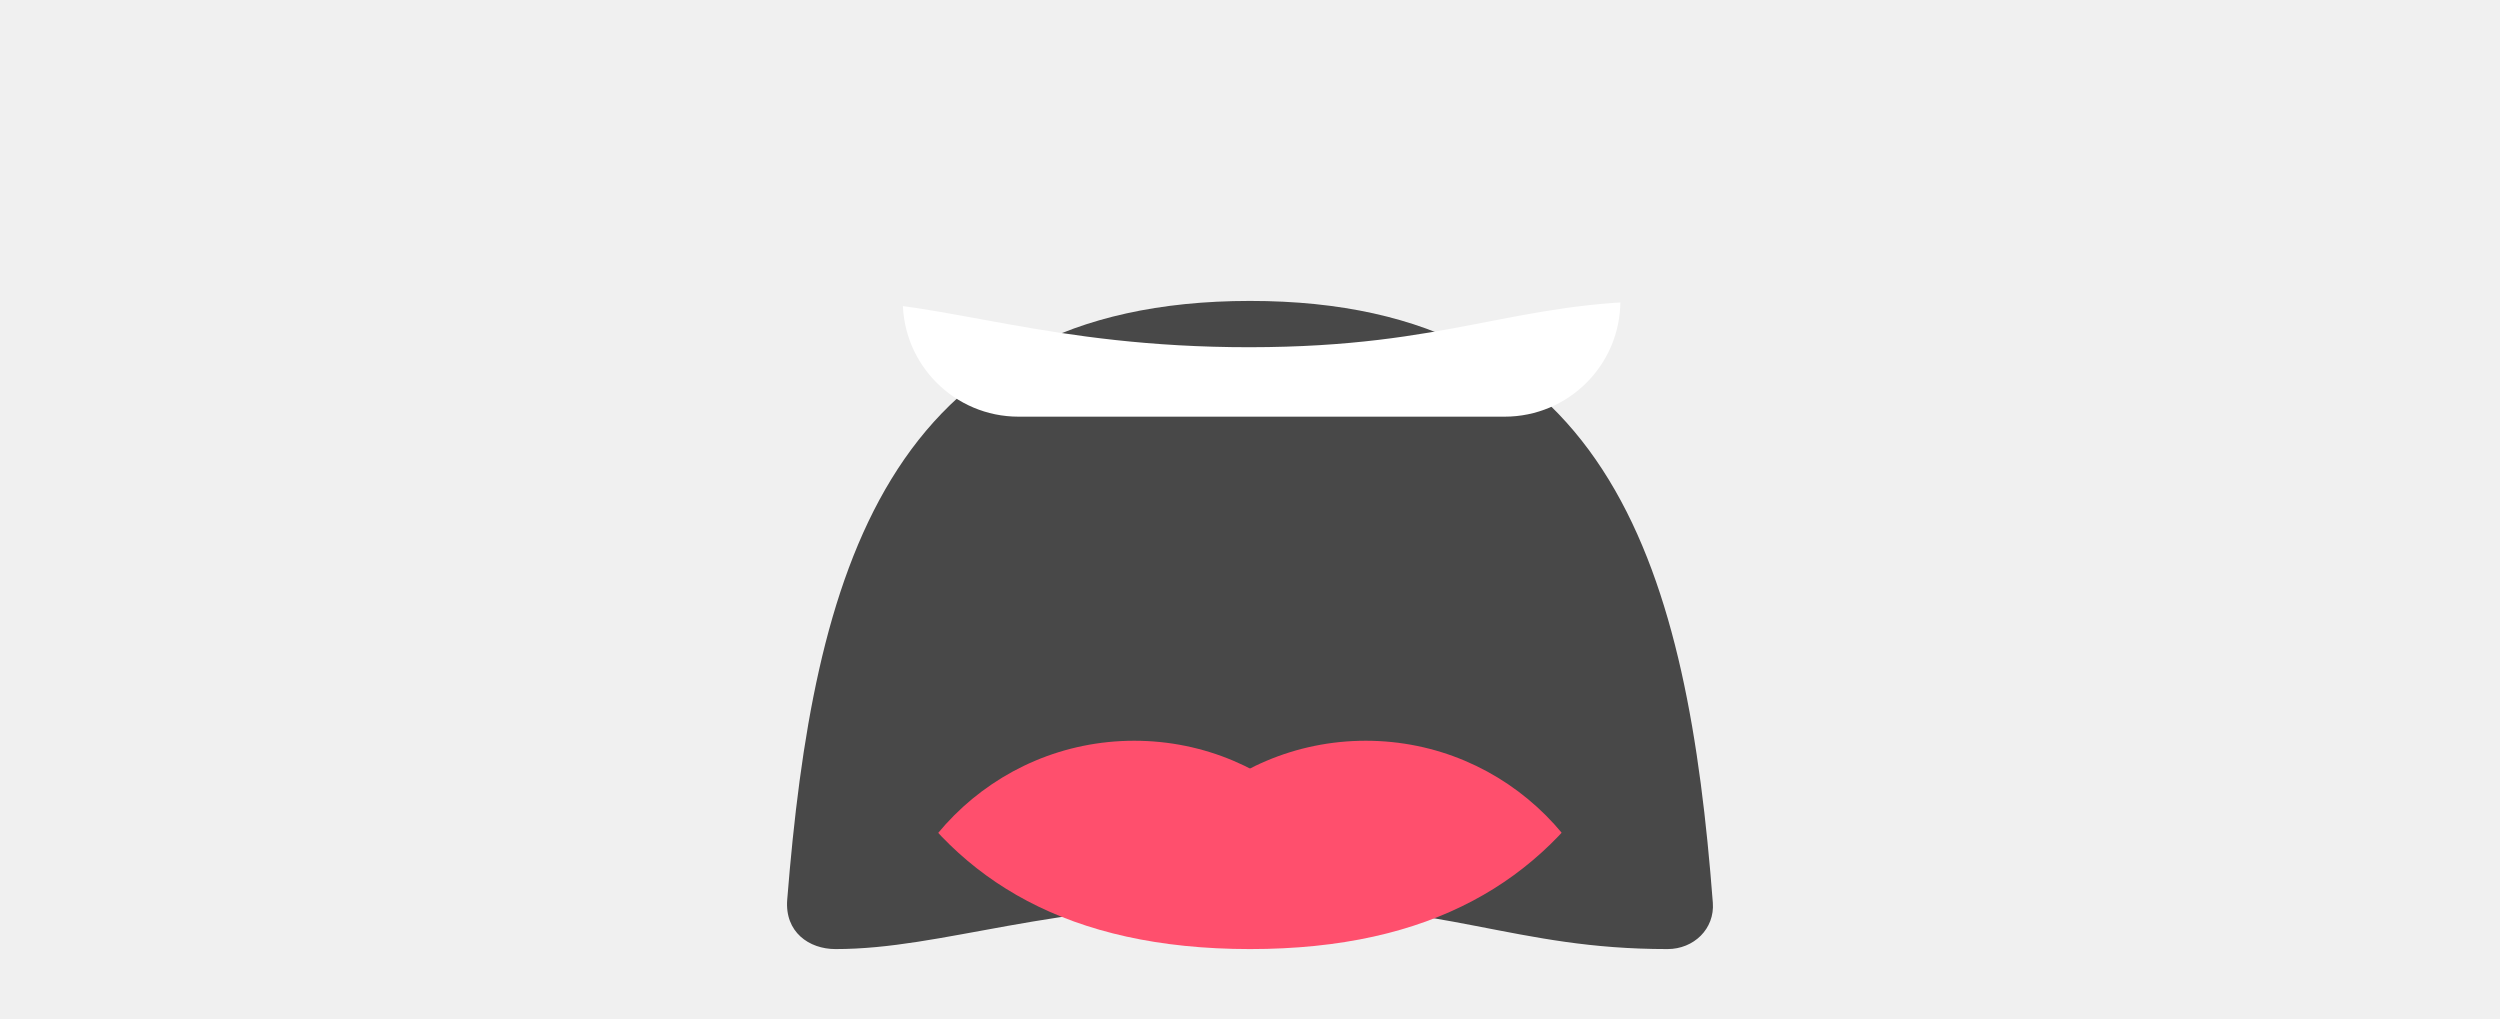
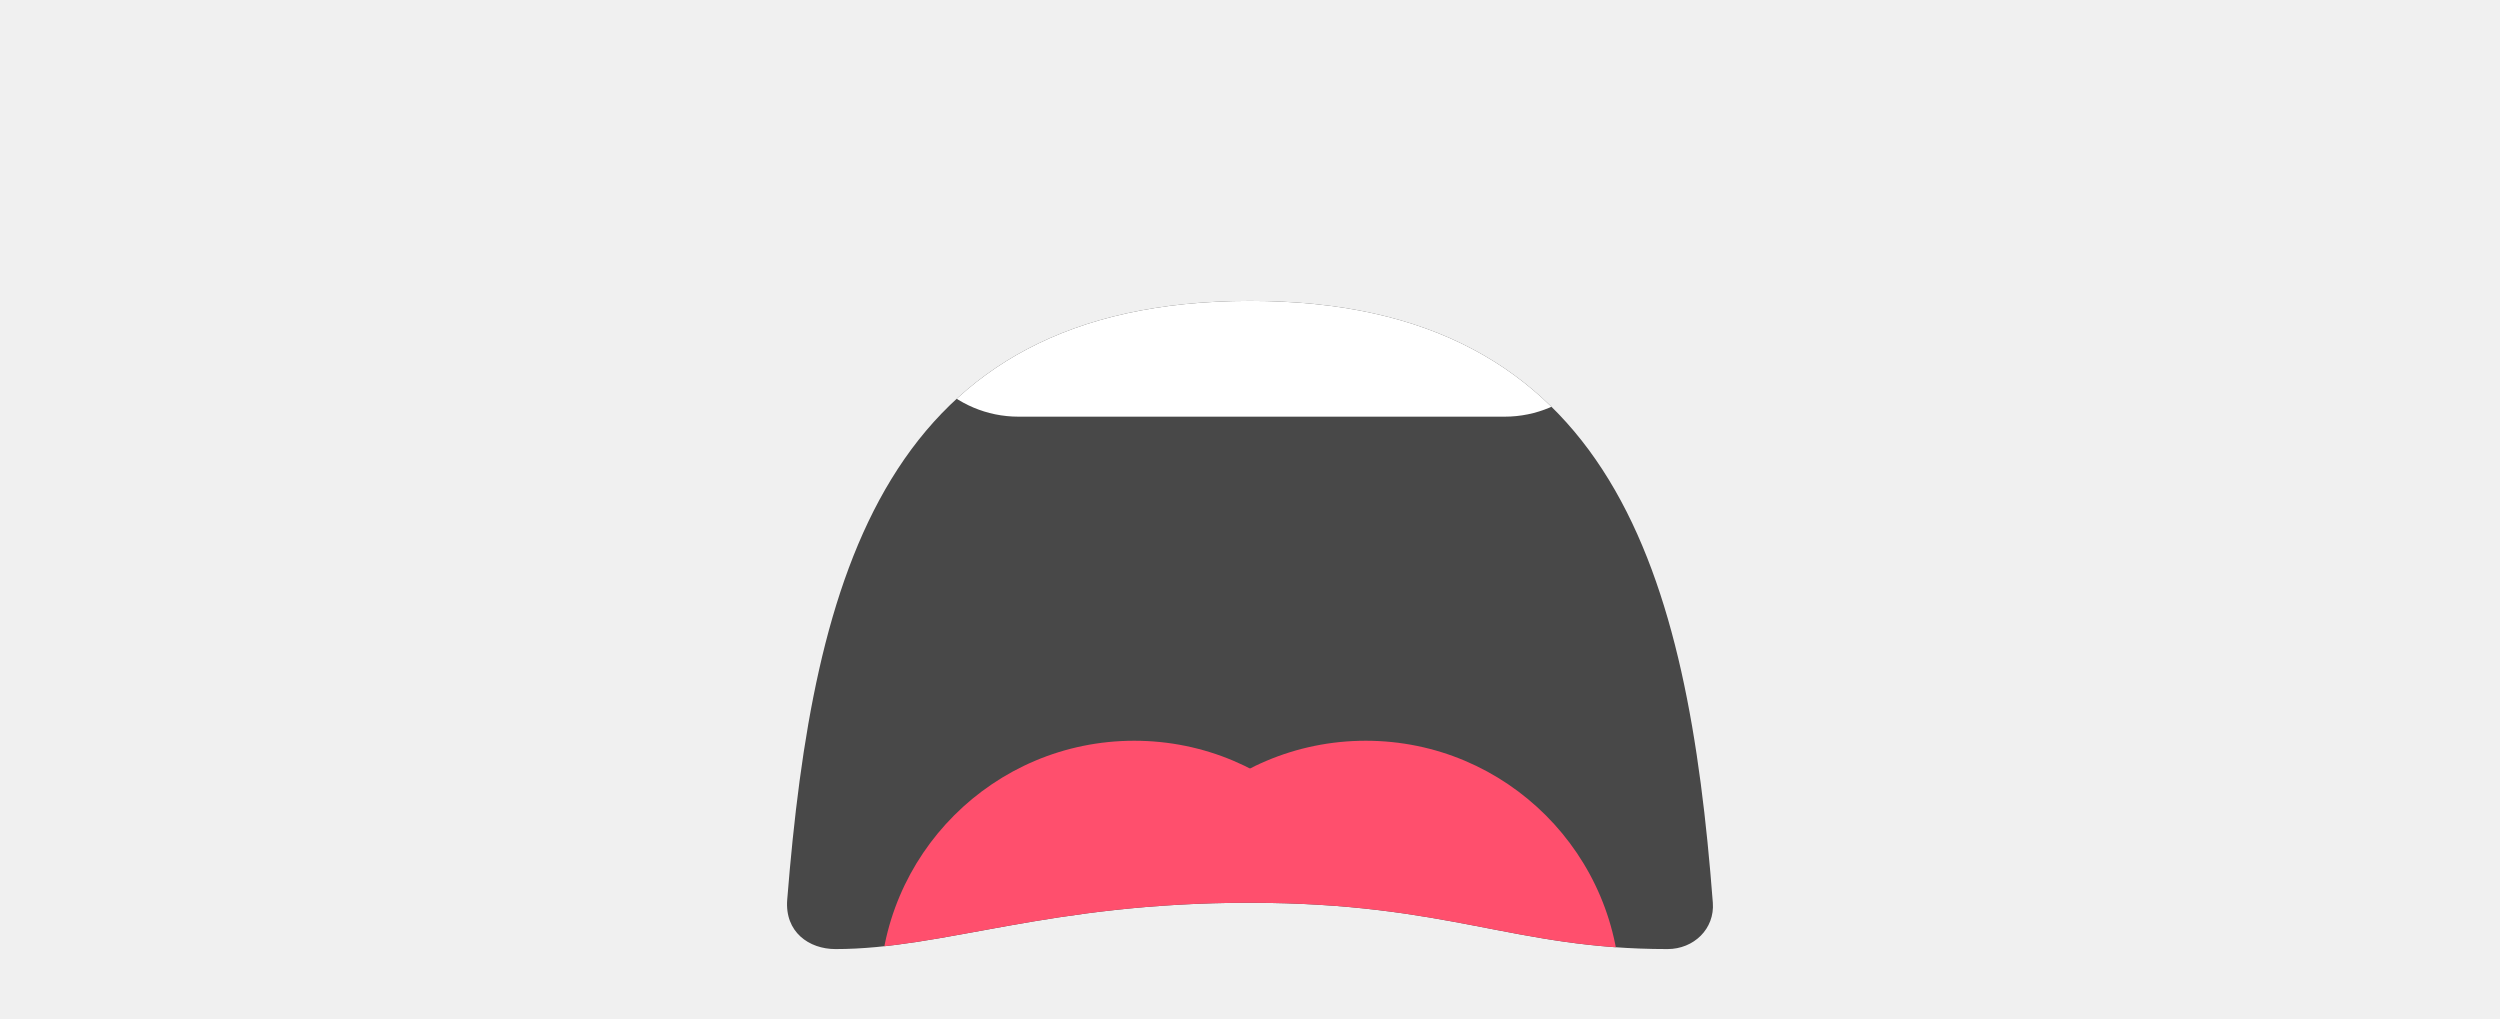
<svg xmlns="http://www.w3.org/2000/svg" xmlns:xlink="http://www.w3.org/1999/xlink" width="108px" height="44px" viewBox="0 0 108 44" version="1.1">
  <defs>
    <path d="M34.008,15.136 C35.128,29.124 38.235,40.993 53.996,41 C69.758,41.007 72.917,29.057 73.994,15.006 C74.081,13.876 73.174,13 72.037,13 C65.351,13 62.67,14.994 53.989,15 C45.309,15.006 40.757,13 36.092,13 C34.949,13 33.896,13.737 34.008,15.136 Z" id="path-1" />
  </defs>
  <g id="Mouth/Scream-Open" stroke="none" stroke-width="1" fill="none" fill-rule="evenodd">
    <mask id="mask-2" fill="white">
-       <use xlink:href="#path-1" />
+       <use xlink:href="#path-1" transform="translate(54, 27) scale(1, -1) translate(-54, -27)" />
    </mask>
-     <use id="Mouth" fill-opacity="0.7" fill="#000000" transform="translate(54, 27) scale(1, -1) translate(-54, -27) " xlink:href="#path-1" />
+     <use id="Mouth" fill-opacity="0.7" fill="#000000" transform="translate(54, 27) scale(1, -1) translate(-54, -27)" xlink:href="#path-1" />
    <path d="M44,2 L65,2 C67.761,2 70,4.239 70,7 L70,13 C70,15.761 67.761,18 65,18 L44,18 C41.239,18 39,15.761 39,13 L39,7 C39,4.239 41.239,2 44,2 Z" id="Teeth" fill="#FFFFFF" mask="url(#mask-2)" />
    <g id="Tongue" mask="url(#mask-2)" fill="#FF4F6D">
      <g transform="translate(38, 32)" id="Say-ahhhh">
        <circle cx="11" cy="11" r="11" />
        <circle cx="21" cy="11" r="11" />
      </g>
    </g>
  </g>
</svg>
